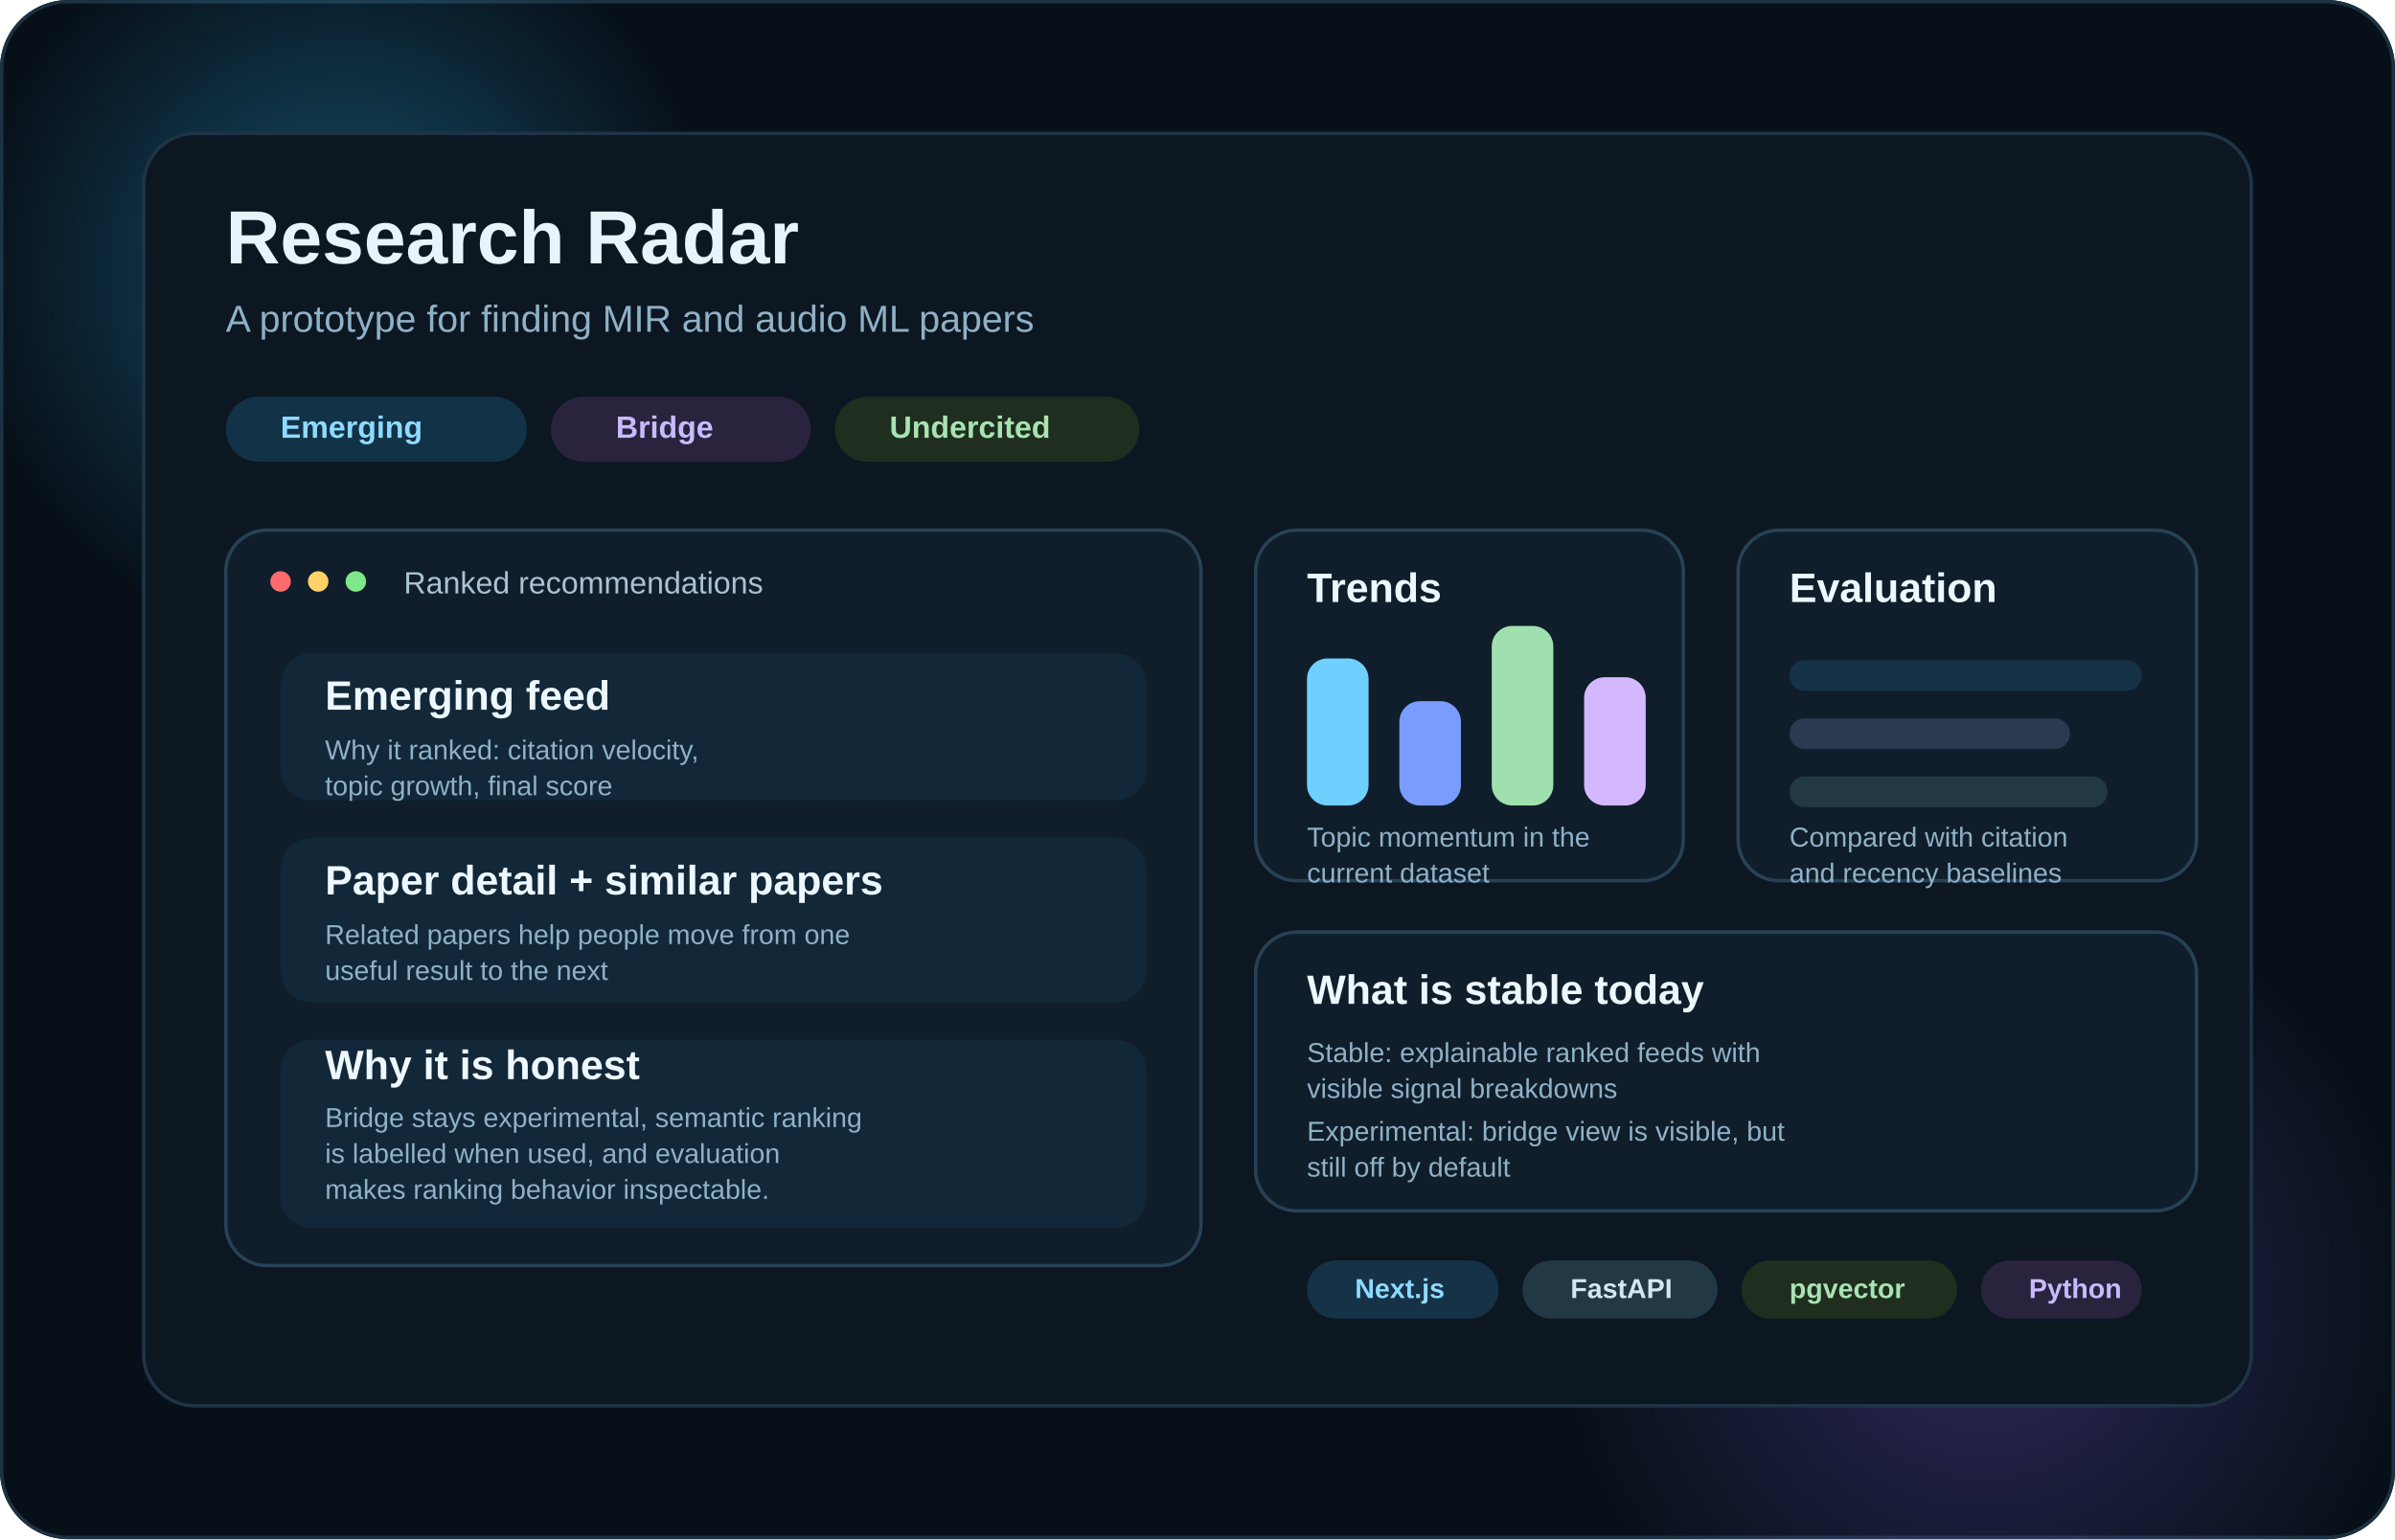
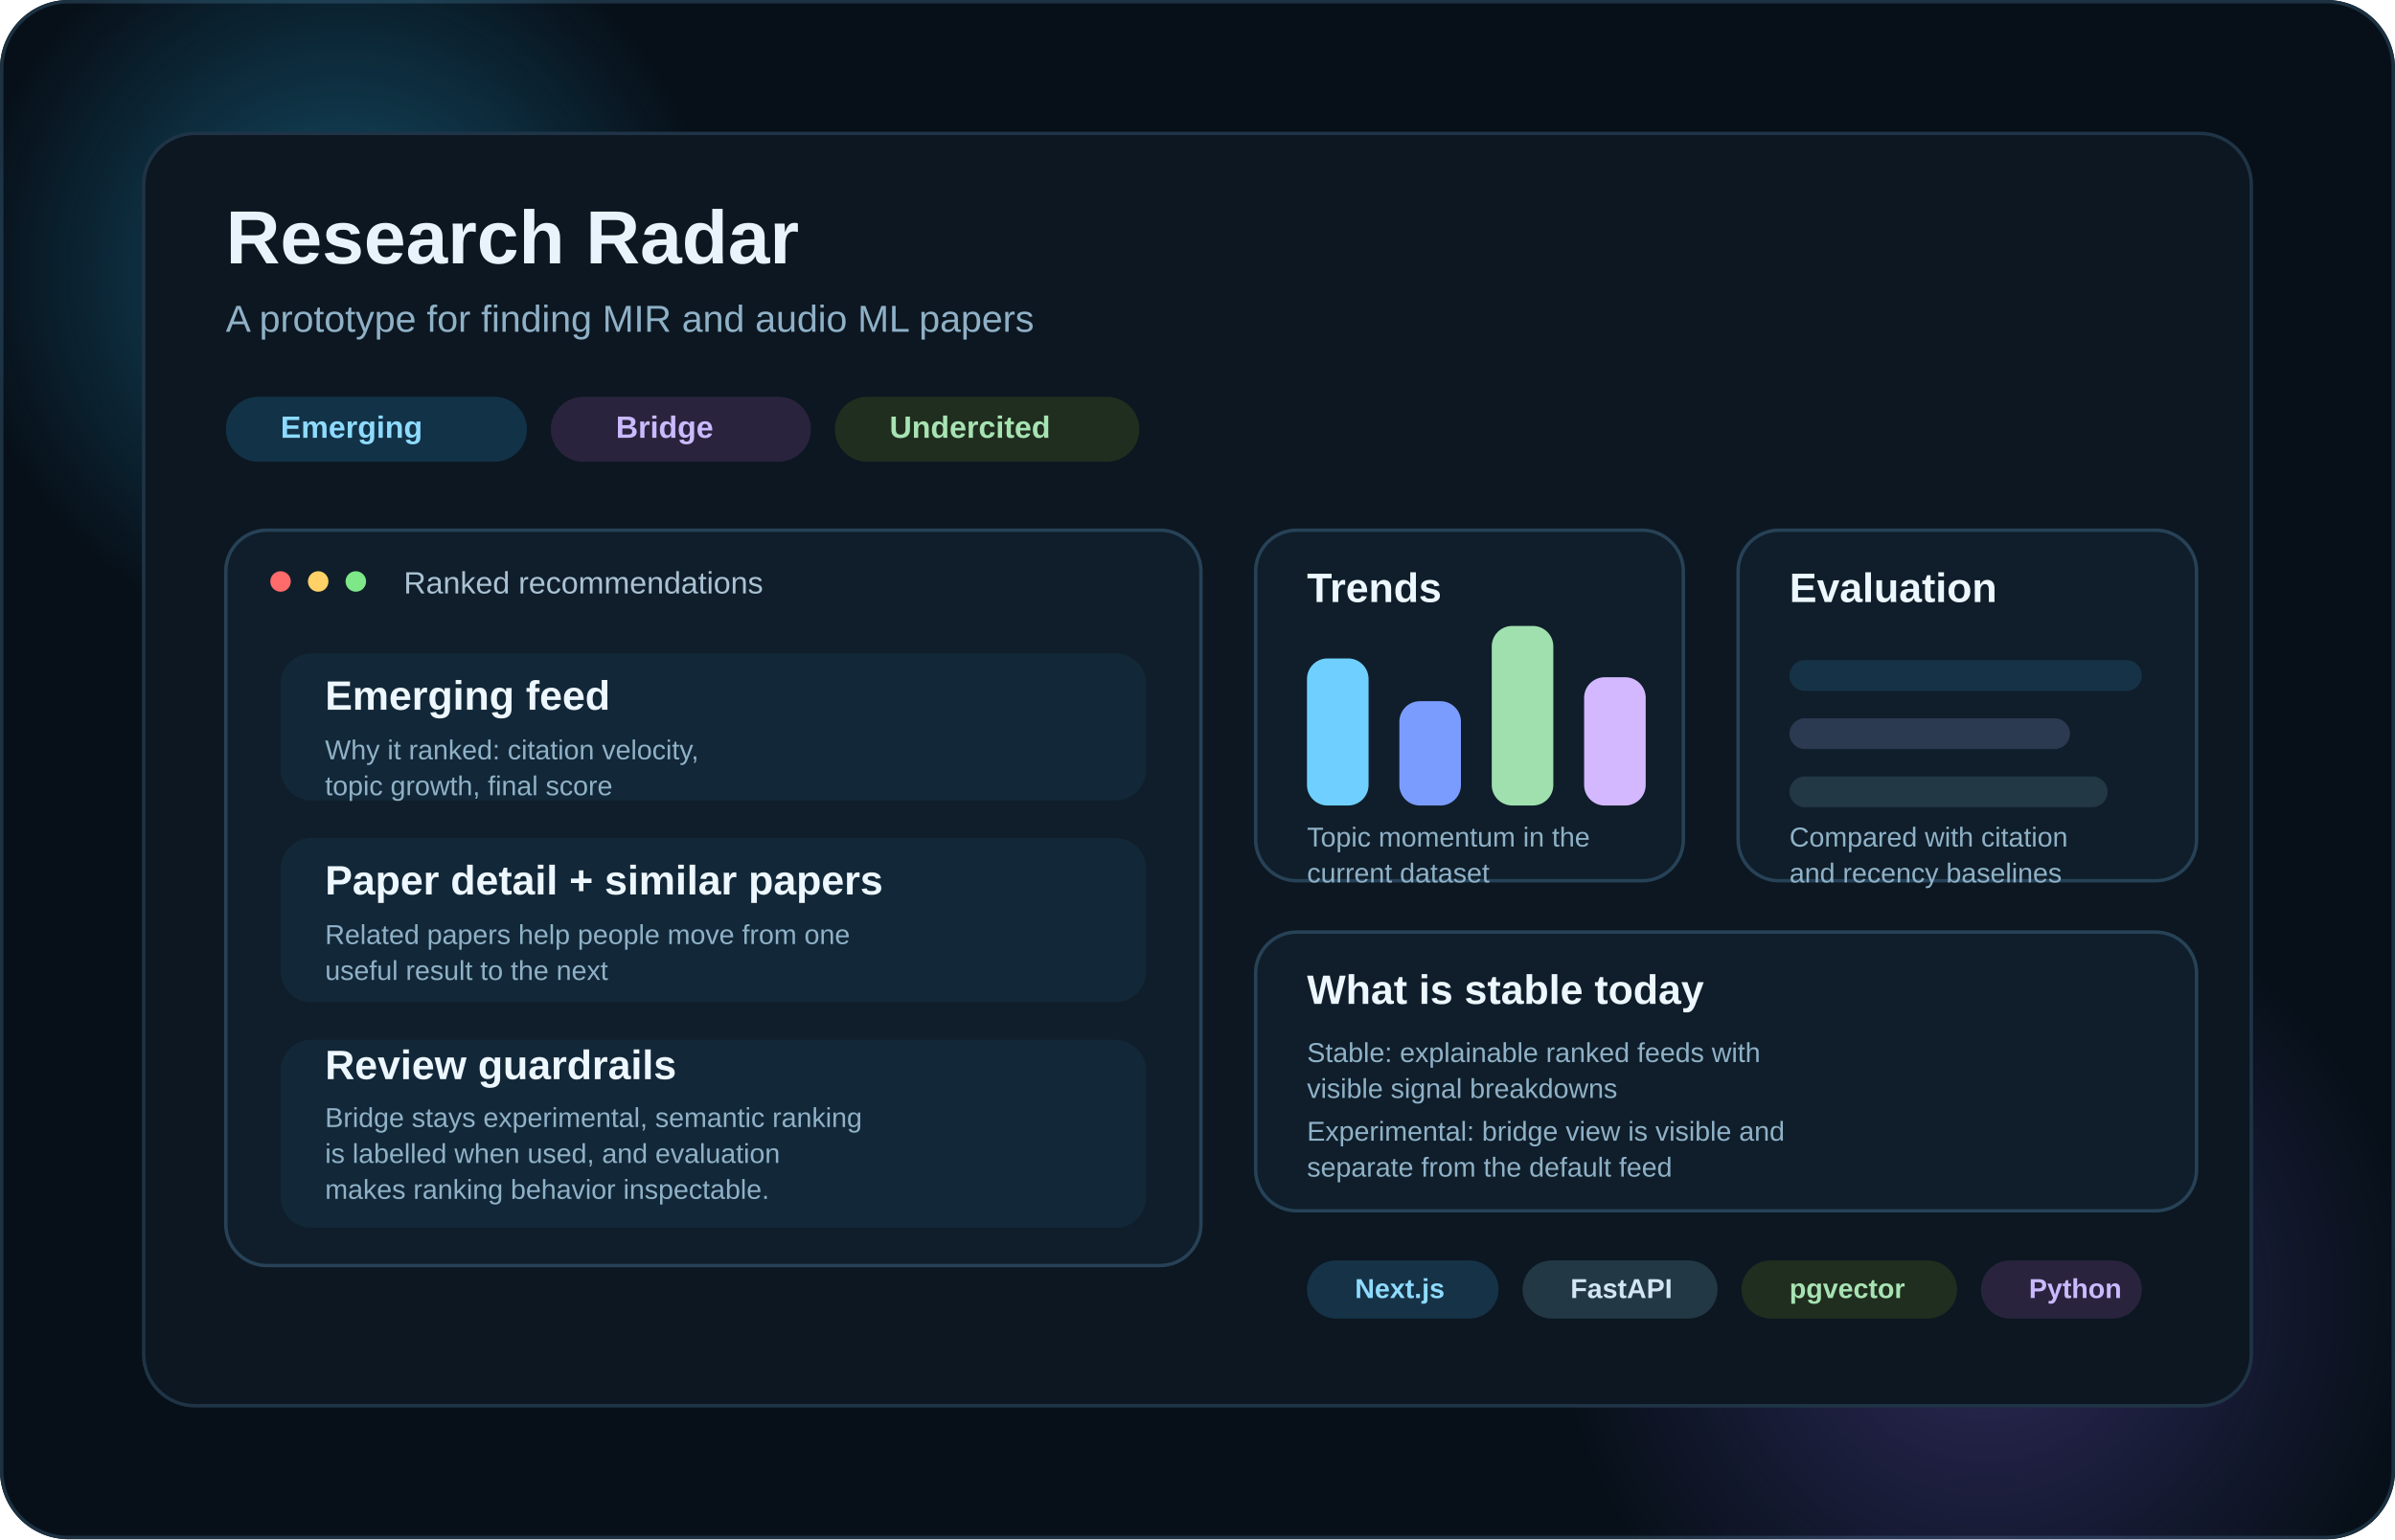
<svg xmlns="http://www.w3.org/2000/svg" width="1400" height="900" viewBox="0 0 1400 900" fill="none">
  <rect width="1400" height="900" rx="40" fill="#071019" />
  <rect x="1" y="1" width="1398" height="898" rx="39" stroke="#1C3141" stroke-width="2" />
  <circle cx="200" cy="160" r="220" fill="url(#glowA)" opacity="0.35" />
  <circle cx="1160" cy="760" r="250" fill="url(#glowB)" opacity="0.28" />
  <rect x="84" y="78" width="1232" height="744" rx="30" fill="#0C1721" stroke="#1F3446" stroke-width="2" />
  <text x="132" y="154" fill="#E8F3FB" font-family="Arial, sans-serif" font-size="44" font-weight="700">Research Radar</text>
  <text x="132" y="194" fill="#8FB1C7" font-family="Arial, sans-serif" font-size="22">A prototype for finding MIR and audio ML papers</text>
  <rect x="132" y="232" width="176" height="38" rx="19" fill="#123247" />
  <text x="164" y="256" fill="#8EDBFF" font-family="Arial, sans-serif" font-size="18" font-weight="700">Emerging</text>
  <rect x="322" y="232" width="152" height="38" rx="19" fill="#2A233D" />
  <text x="360" y="256" fill="#C9BAFF" font-family="Arial, sans-serif" font-size="18" font-weight="700">Bridge</text>
  <rect x="488" y="232" width="178" height="38" rx="19" fill="#1F2E1E" />
  <text x="520" y="256" fill="#A8E3B3" font-family="Arial, sans-serif" font-size="18" font-weight="700">Undercited</text>
  <rect x="132" y="310" width="570" height="430" rx="24" fill="#0F1E2A" stroke="#274257" stroke-width="2" />
  <circle cx="164" cy="340" r="6" fill="#FF6B6B" />
  <circle cx="186" cy="340" r="6" fill="#FFD166" />
  <circle cx="208" cy="340" r="6" fill="#7EE787" />
  <text x="236" y="347" fill="#AAC2D4" font-family="Arial, sans-serif" font-size="18">Ranked recommendations</text>
  <rect x="164" y="382" width="506" height="86" rx="18" fill="#122737" />
  <text x="190" y="415" fill="#EDF7FF" font-family="Arial, sans-serif" font-size="24" font-weight="700">Emerging feed</text>
  <text x="190" y="444" fill="#8FB1C7" font-family="Arial, sans-serif" font-size="16">Why it ranked: citation velocity,</text>
  <text x="190" y="465" fill="#8FB1C7" font-family="Arial, sans-serif" font-size="16">topic growth, final score</text>
  <rect x="164" y="490" width="506" height="96" rx="18" fill="#122737" />
  <text x="190" y="523" fill="#EDF7FF" font-family="Arial, sans-serif" font-size="24" font-weight="700">Paper detail + similar papers</text>
  <text x="190" y="552" fill="#8FB1C7" font-family="Arial, sans-serif" font-size="16">Related papers help people move from one</text>
  <text x="190" y="573" fill="#8FB1C7" font-family="Arial, sans-serif" font-size="16">useful result to the next</text>
  <rect x="164" y="608" width="506" height="110" rx="18" fill="#122737" />
-   <text x="190" y="631" fill="#EDF7FF" font-family="Arial, sans-serif" font-size="24" font-weight="700">Why it is honest</text>
+   <text x="190" y="631" fill="#EDF7FF" font-family="Arial, sans-serif" font-size="24" font-weight="700">Review guardrails</text>
  <text x="190" y="659" fill="#8FB1C7" font-family="Arial, sans-serif" font-size="16">Bridge stays experimental, semantic ranking</text>
  <text x="190" y="680" fill="#8FB1C7" font-family="Arial, sans-serif" font-size="16">is labelled when used, and evaluation</text>
  <text x="190" y="701" fill="#8FB1C7" font-family="Arial, sans-serif" font-size="16">makes ranking behavior inspectable.</text>
  <rect x="734" y="310" width="250" height="205" rx="24" fill="#0F1E2A" stroke="#274257" stroke-width="2" />
  <text x="764" y="352" fill="#EDF7FF" font-family="Arial, sans-serif" font-size="24" font-weight="700">Trends</text>
  <rect x="764" y="385" width="36" height="86" rx="12" fill="#6FD0FF" />
  <rect x="818" y="410" width="36" height="61" rx="12" fill="#7B9CFF" />
  <rect x="872" y="366" width="36" height="105" rx="12" fill="#9FE0AE" />
  <rect x="926" y="396" width="36" height="75" rx="12" fill="#D4B8FF" />
  <text x="764" y="495" fill="#8FB1C7" font-family="Arial, sans-serif" font-size="16">Topic momentum in the</text>
  <text x="764" y="516" fill="#8FB1C7" font-family="Arial, sans-serif" font-size="16">current dataset</text>
  <rect x="1016" y="310" width="268" height="205" rx="24" fill="#0F1E2A" stroke="#274257" stroke-width="2" />
  <text x="1046" y="352" fill="#EDF7FF" font-family="Arial, sans-serif" font-size="24" font-weight="700">Evaluation</text>
  <rect x="1046" y="386" width="206" height="18" rx="9" fill="#163247" />
  <rect x="1046" y="420" width="164" height="18" rx="9" fill="#2B3951" />
  <rect x="1046" y="454" width="186" height="18" rx="9" fill="#223844" />
  <text x="1046" y="495" fill="#8FB1C7" font-family="Arial, sans-serif" font-size="16">Compared with citation</text>
  <text x="1046" y="516" fill="#8FB1C7" font-family="Arial, sans-serif" font-size="16">and recency baselines</text>
  <rect x="734" y="545" width="550" height="163" rx="24" fill="#0F1E2A" stroke="#274257" stroke-width="2" />
  <text x="764" y="587" fill="#EDF7FF" font-family="Arial, sans-serif" font-size="24" font-weight="700">What is stable today</text>
  <text x="764" y="621" fill="#8FB1C7" font-family="Arial, sans-serif" font-size="16">Stable: explainable ranked feeds with</text>
  <text x="764" y="642" fill="#8FB1C7" font-family="Arial, sans-serif" font-size="16">visible signal breakdowns</text>
-   <text x="764" y="667" fill="#8FB1C7" font-family="Arial, sans-serif" font-size="16">Experimental: bridge view is visible, but</text>
-   <text x="764" y="688" fill="#8FB1C7" font-family="Arial, sans-serif" font-size="16">still off by default</text>
+   <text x="764" y="667" fill="#8FB1C7" font-family="Arial, sans-serif" font-size="16">Experimental: bridge view is visible and</text>
+   <text x="764" y="688" fill="#8FB1C7" font-family="Arial, sans-serif" font-size="16">separate from the default feed</text>
  <rect x="764" y="737" width="112" height="34" rx="17" fill="#163247" />
  <text x="792" y="759" fill="#8EDBFF" font-family="Arial, sans-serif" font-size="16" font-weight="700">Next.js</text>
  <rect x="890" y="737" width="114" height="34" rx="17" fill="#223844" />
  <text x="918" y="759" fill="#D2E6F4" font-family="Arial, sans-serif" font-size="16" font-weight="700">FastAPI</text>
  <rect x="1018" y="737" width="126" height="34" rx="17" fill="#1F2E1E" />
  <text x="1046" y="759" fill="#A8E3B3" font-family="Arial, sans-serif" font-size="16" font-weight="700">pgvector</text>
  <rect x="1158" y="737" width="94" height="34" rx="17" fill="#2A233D" />
  <text x="1186" y="759" fill="#C9BAFF" font-family="Arial, sans-serif" font-size="16" font-weight="700">Python</text>
  <defs>
    <radialGradient id="glowA" cx="0" cy="0" r="1" gradientUnits="userSpaceOnUse" gradientTransform="translate(200 160) rotate(90) scale(220)">
      <stop stop-color="#2EC5FF" />
      <stop offset="1" stop-color="#2EC5FF" stop-opacity="0" />
    </radialGradient>
    <radialGradient id="glowB" cx="0" cy="0" r="1" gradientUnits="userSpaceOnUse" gradientTransform="translate(1160 760) rotate(90) scale(250)">
      <stop stop-color="#8F6BFF" />
      <stop offset="1" stop-color="#8F6BFF" stop-opacity="0" />
    </radialGradient>
  </defs>
</svg>
